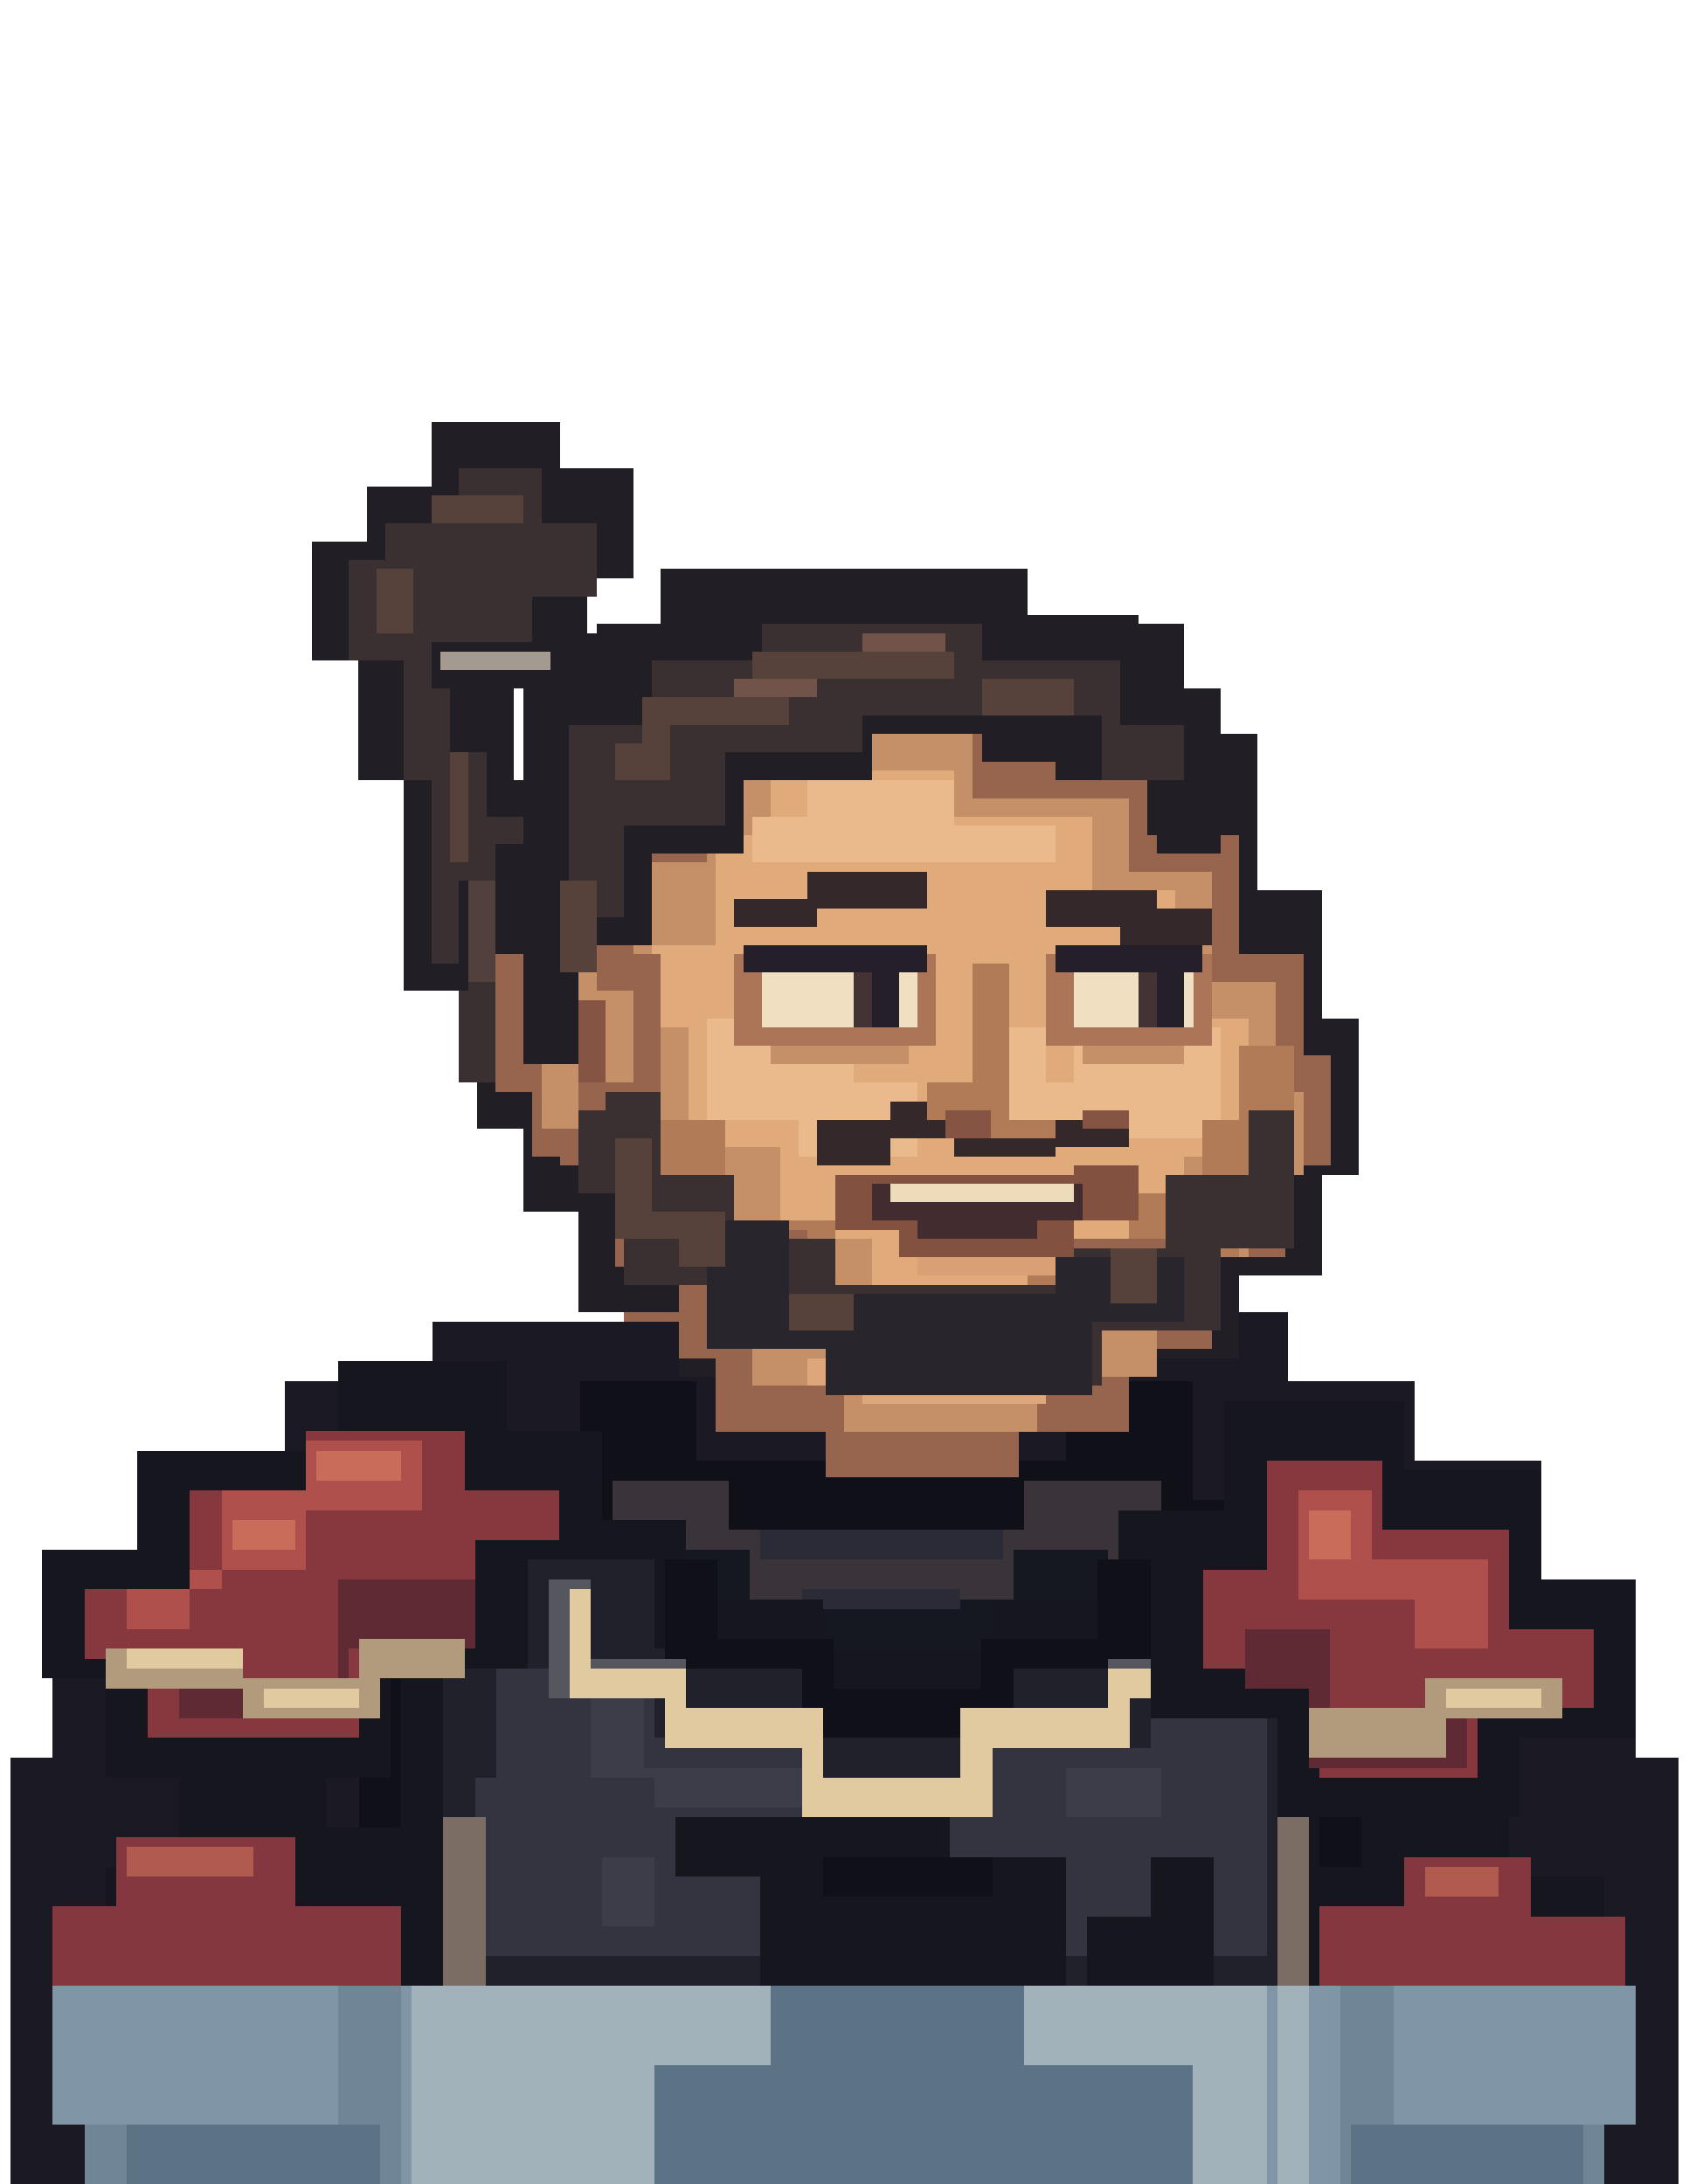
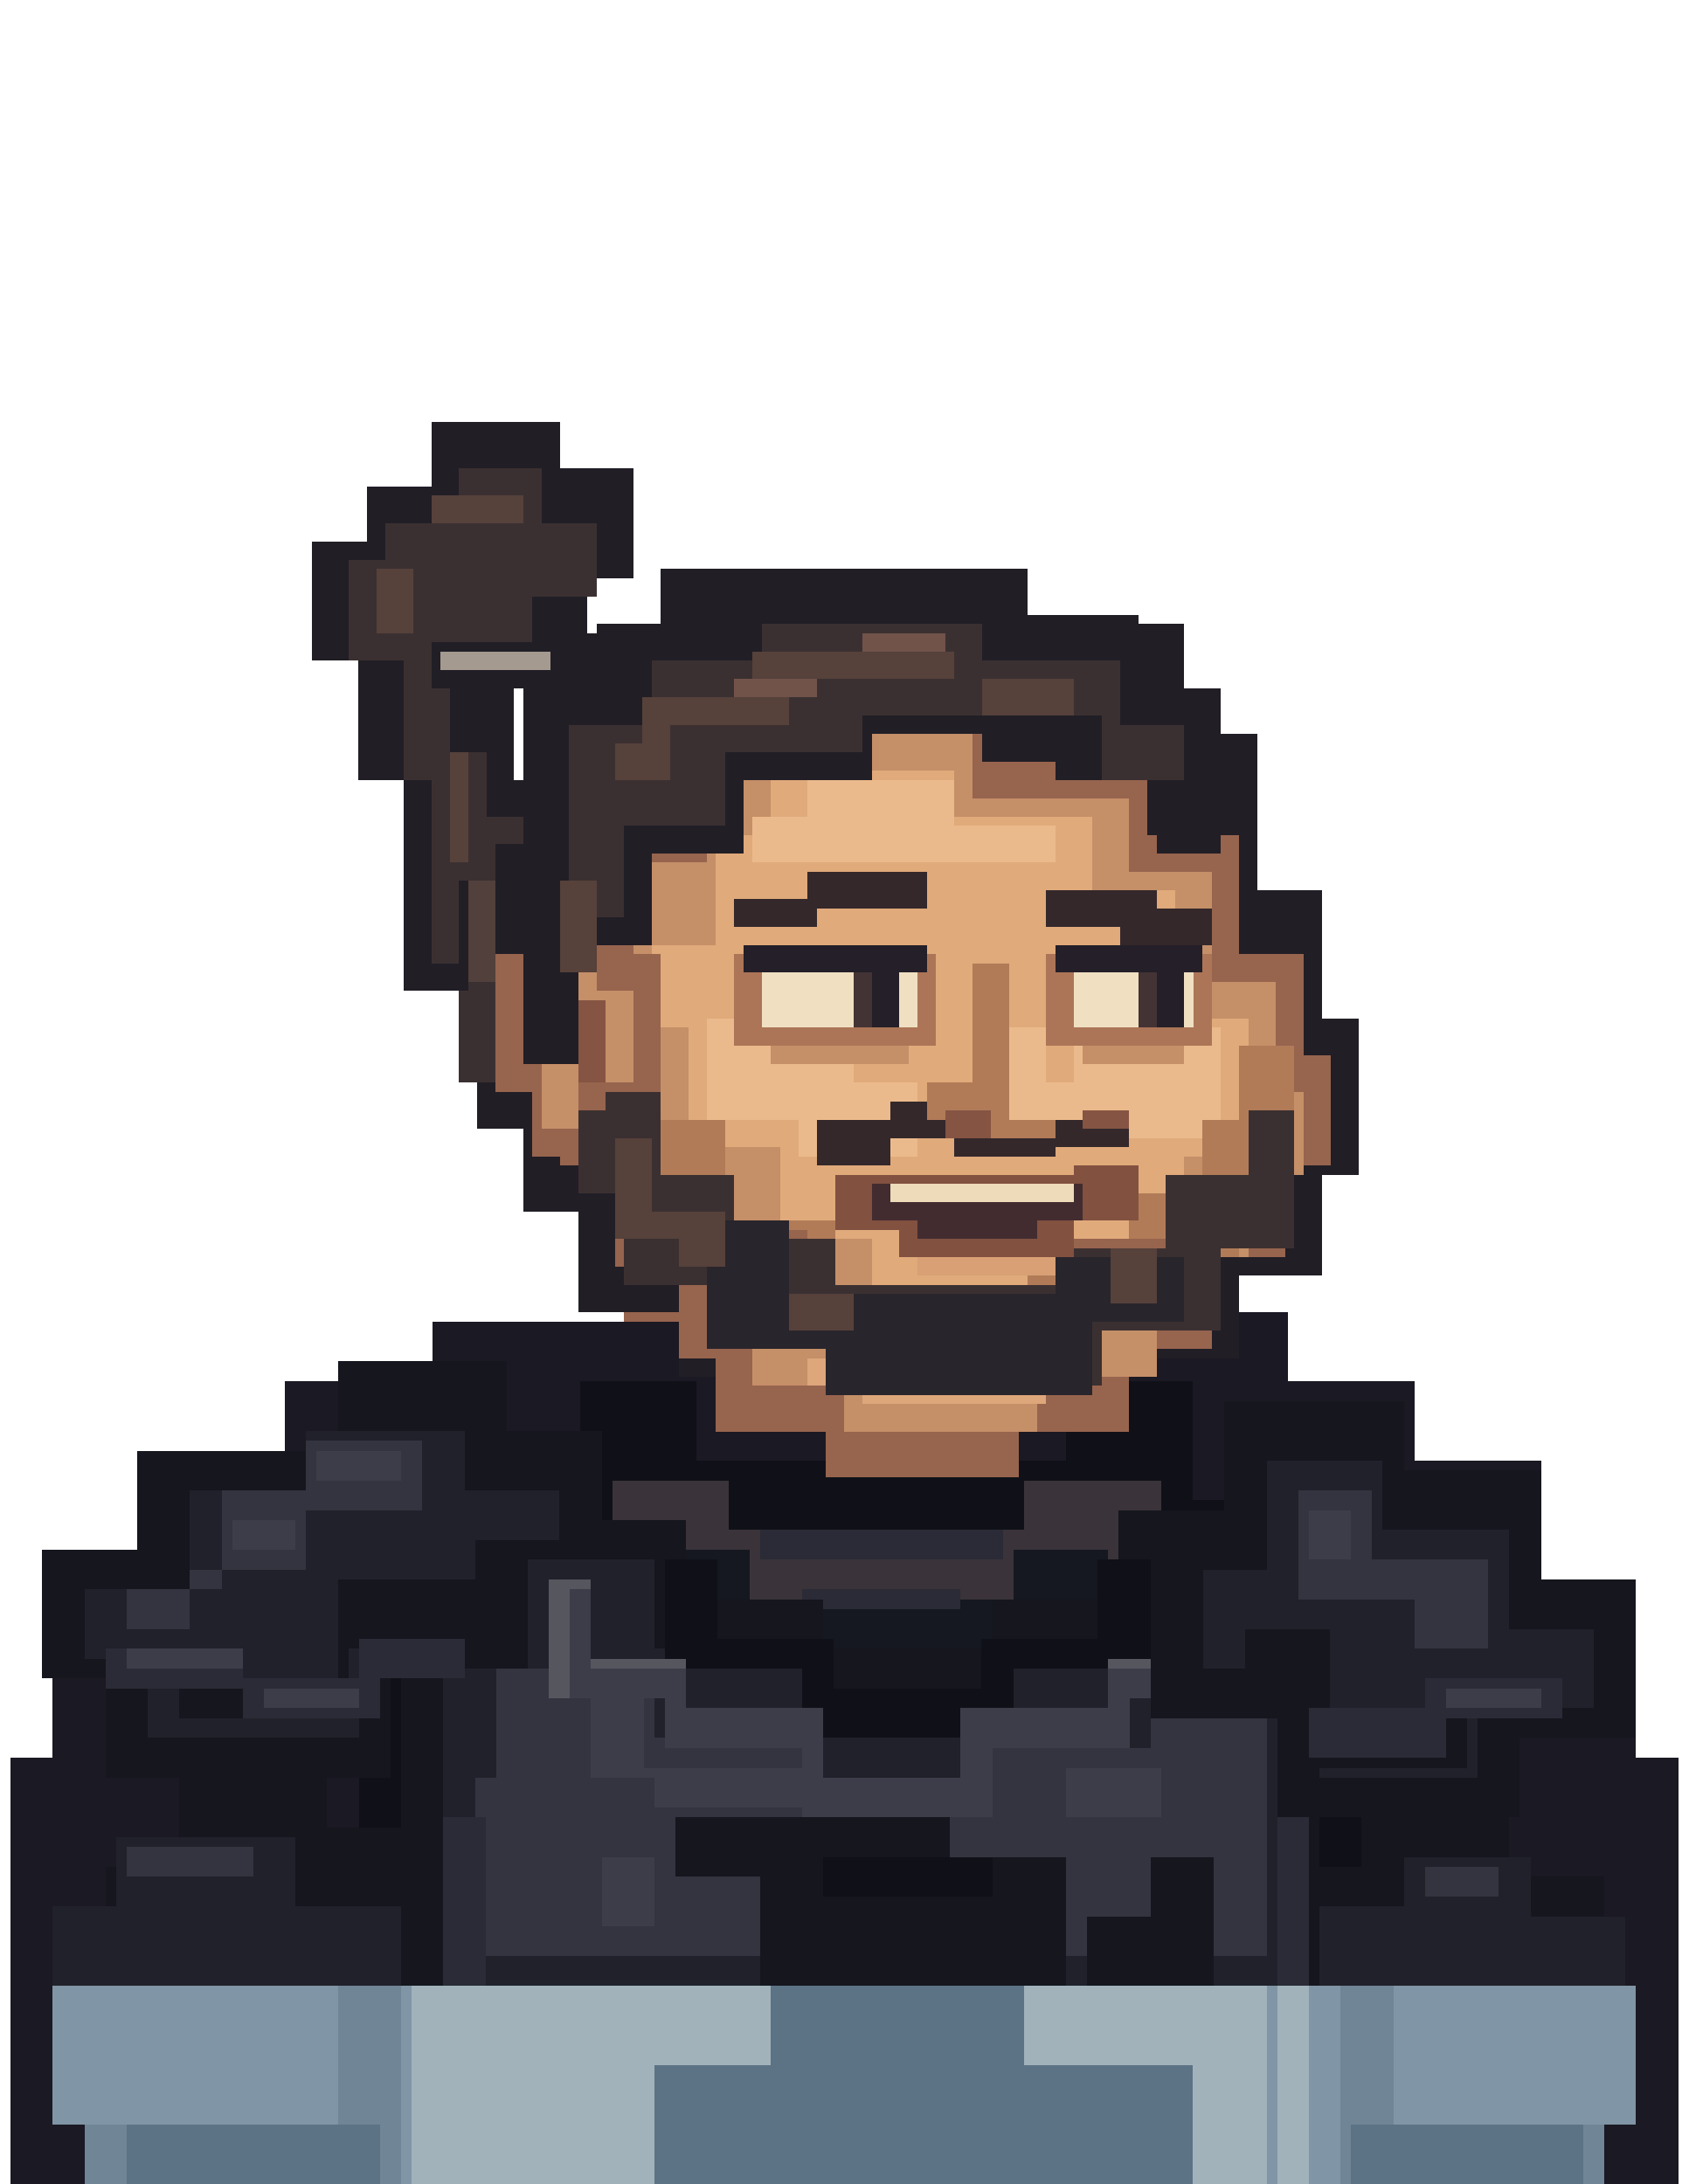
<svg xmlns="http://www.w3.org/2000/svg" width="552" height="714" viewBox="-12 -38 184 238" shape-rendering="crispEdges">
  <g id="neck" transform="translate(0 -20)">
    <path fill="#97644e" d="M56 118h58v24h7v16H49v-16h7z" />
    <path fill="#c58f68" d="M62 126h45v17h7v8H56v-8h6z" />
    <path fill="#dda67b" d="M66 134h35v10h7v3H66z" />
  </g>
  <g id="armoured-body" transform="translate(-12 -16) scale(1.15 1.08)">
    <g id="lower-armour">
      <path fill="#1b1923" d="M1 157h158v43H1z" />
      <path fill="#708596" d="M8 165h33v35H8zM122 165h30v35h-30z" />
      <path fill="#8095a5" d="M38 165h89v35H38zM5 179h27v15H5zM132 179h23v15h-23z" />
      <path fill="#a1b2bb" d="M43 175h30v11h24v-11h23v25H43z" />
      <path fill="#5c7285" d="M73 180h24v8h16v12H62v-12h11z" />
      <path fill="#a1b2bb" d="M53 183h6v12h-6zM101 181h7v4h-7z" />
      <path fill="#a1b2bb" d="M39 178h4v22h-4zM121 178h3v22h-3z" />
      <path fill="#5c7285" d="M12 194h24v6H12zM128 194h22v6h-22zM76 190h17v4H76z" />
    </g>
    <g id="body-outline" transform="translate(0 -20)">
      <path fill="#1b1923" d="M41 133h24v-7h39v6h18v7h12v8h12v15h9v20h4v18H1v-20h4v-19h9v-14h13v-8h14z" />
    </g>
    <g id="under-armour" transform="translate(0 -20)">
      <path fill="#101118" d="M55 139h11v8h35v-8h12v12h16v49H34v-48h21z" />
      <path fill="#3a3339" d="M58 149h11v5h28v-5h13v9h-10v8H70v-8H58z" />
      <path fill="#151820" d="M63 156h8v5h25v-5h9v15H62zM41 166h12v34H41zM115 165h10v35h-10z" />
      <path fill="#2a2b36" d="M72 154h23v3H72zM76 160h15v2H76z" />
    </g>
    <g id="carapace-breastplate" transform="translate(0 -20)">
      <path fill="#15161e" d="M45 153h20v8h13v5h16v-5h12v-9h19v48H38v-39h7z" />
      <path fill="#20212a" d="M46 157h16v9h14v7h20v-7h14v-9h12v43H42v-35h4z" />
      <path fill="#343440" d="M47 168h15v7h15v8h15v-7h17v-8h11v29H45v-18h2z" />
      <path fill="#3d3d4a" d="M56 169h5v9h15v4H62v-3h-6zM101 178h9v5h-9zM57 187h5v7h-5z" />
      <path fill="#15161e" d="M78 179h12v8h11v13H72v-11h-8v-6h14zM109 187h6v13h-12v-7h6z" />
      <path fill="#101118" d="M63 157h5v8h11v5h14v-5h11v-8h5v11h-13v7H76v-7H63zM78 187h16v4H78z" />
      <path fill="#55565e" d="M52 159h4v8h9v5h13v7h13v-7h14v-5h7v-8h3v11h-8v6H94v7H76v-7H63v-5H52z" />
-       <path fill="#e1c9a0" d="M54 160h2v8h9v4h13v7h13v-7h14v-4h8v3h-6v5H94v7H76v-7H63v-5H54z" />
-       <path fill="#7c6d64" d="M42 183h4v17h-4zM121 181h3v19h-3z" />
+       <path fill="#3d3d4a" d="M54 160h2v8h9v4h13v7h13v-7h14v-4h8v3h-6v5H94v7H76v-7H63v-5H54z" />
+       <path fill="#2a2b36" d="M42 183h4v17h-4zM121 181h3v19h-3z" />
    </g>
    <g id="carapace-shoulders" transform="translate(0 -20)">
      <path fill="#15161e" d="M32 137h16v7h9v10h-7v14H37v11H10v-10H4v-13h9v-10h19zM116 141h17v7h13v11h9v16h-11v8h-23v-10h-12v-18h7z" />
-       <path fill="#87373e" d="M29 144h15v6h9v5h-8v10H34v10H14v-8H8v-7h10v-10h11zM120 147h11v7h12v10h8v8h-11v7h-15v-11h-11v-10h6z" />
-       <path fill="#af504c" d="M29 145h11v7H29v6H18v6h-6v-4h9v-10h8zM123 150h7v7h11v9h-7v-5h-11z" />
-       <path fill="#c96d5a" d="M30 146h8v3h-8zM22 153h6v3h-6zM124 152h4v5h-4z" />
-       <path fill="#602a35" d="M32 159h13v7H33v7H17v-4h15zM118 164h8v8h13v6h-15v-8h-6z" />
-       <path fill="#b29a7c" d="M10 166h13v3h11v-4h10v4h-8v4H23v-3H10zM124 172h11v-3h13v4h-11v4h-13z" />
-       <path fill="#e1c9a0" d="M12 166h11v2H12zM25 170h9v2h-9zM137 170h9v2h-9z" />
+       <path fill="#20212a" d="M29 144h15v6h9v5h-8v10H34v10H14v-8H8v-7h10v-10h11zM120 147h11v7h12v10h8v8h-11v7h-15v-11h-11v-10h6z" />
+       <path fill="#343440" d="M29 145h11v7H29v6H18v6h-6v-4h9v-10h8zM123 150h7v7h11v9h-7v-5h-11z" />
+       <path fill="#3d3d4a" d="M30 146h8v3h-8zM22 153h6v3h-6zM124 152h4v5h-4z" />
+       <path fill="#15161e" d="M32 159h13v7H33v7H17v-4h15zM118 164h8v8h13v6h-15v-8h-6z" />
+       <path fill="#2a2b36" d="M10 166h13v3h11v-4h10v4h-8v4H23v-3H10zM124 172h11v-3h13v4h-11v4h-13z" />
+       <path fill="#3d3d4a" d="M12 166h11v2H12zM25 170h9v2h-9zM137 170h9v2h-9z" />
      <path fill="#15161e" d="M17 177h14v7h9v16H10v-12h7zM129 181h14v8h9v11h-28v-12h5z" />
-       <path fill="#84373f" d="M11 185h17v7h10v8H5v-8h6zM133 187h12v6h9v7h-29v-8h8z" />
-       <path fill="#b15a50" d="M12 186h12v3H12zM135 188h7v3h-7z" />
+       <path fill="#20212a" d="M11 185h17v7h10v8H5v-8h6zM133 187h12v6h9v7h-29v-8h8z" />
+       <path fill="#343440" d="M12 186h12v3H12zM135 188h7v3h-7z" />
    </g>
  </g>
  <g id="hair-back" transform="translate(0 -38)">
    <path fill="#211e26" d="M45 69h15v-7h40v6h17v12h8v27h-7v16h-9v7H51v-7H40v-17h-5V85h10z" />
    <path fill="#3b3031" d="M39 89h7v15h-4v14h-4v-14h-3V96h4zM111 82h7v23h-5v15h-6v-9h4z" />
    <path fill="#51403b" d="M39 96h3v11h-3z" />
  </g>
  <g id="ponytail" transform="translate(0 -38)">
    <path fill="#211e26" d="M28 53h7v-7h14v5h8v12h-5v10h-8v16h-5v19h-7V85h-5V72h-5V59h6z" />
    <path fill="#3b3031" d="M30 57h8v-6h9v6h6v8h-7v8h-9v12h-5V72h-6V61h4zM35 82h6v14h-3v9h-3z" />
    <path fill="#56413b" d="M35 54h10v3H35zM29 62h4v7h-4zM37 82h2v12h-2z" />
    <path fill="#211e26" d="M35 70h14v5H35z" />
    <path fill="#a49a90" d="M36 71h12v2H36z" />
  </g>
  <g id="head" transform="translate(0 -38)">
    <path fill="#211e26" d="M57 73h40v4h17v8h11v12h7v14h4v17h-4v11h-9v9h-14v6H76v-4H62v-7H51v-11h-6v-14h-3V99h6V85h9z" />
    <path fill="#97644e" d="M60 78h35v5h18v8h10v13h7v11h3v12h-5v10h-9v8h-13v5H78v-5H65v-7H55v-11h-6v-13h-3v-13h6V89h8z" />
    <path fill="#c58f68" d="M65 80h29v7h17v8h9v12h7v12h3v9h-6v9h-12v8H80v-5H68v-9H58v-12h-6v-15h5V94h8z" />
    <path fill="#e0aa7b" d="M72 84h20v5h15v8h9v14h8v15h-7v9h-13v5H83v-5H73v-10H63v-13h-4v-9h7V91h6z" />
    <path fill="#ebba8c" d="M76 85h16v5h11v4H70v-5h6zM65 111h16v7h7v8H75v-4H65zM105 112h16v12h-16z" />
    <path fill="#b17b58" d="M52 109h7v13h8v11h12v8H68v-6H58v-10h-6zM123 114h6v14h-6v9h-12v7h-11v-5h11v-9h8v-8h4z" />
  </g>
  <g id="double-chin" transform="translate(0 -38)">
    <path fill="#97644e" d="M62 134h14v8h28v-7h16v12h-9v9H99v5H78v-5H66v-8h-4z" />
    <path fill="#c58f68" d="M67 139h9v8h28v-6h10v9h-13v6H80v-5H70v-6h-3z" />
    <path fill="#dda67b" d="M76 148h26v5H82v-2h-6z" />
    <path fill="#ad7658" d="M72 143h7v3h23v-3h6v6H79v-2h-7z" />
  </g>
  <g id="ears" transform="translate(0 -38)">
    <path fill="#97644e" d="M46 99h9v5h5v16h-5v6h-9v-7h-4v-15h4z" />
    <path fill="#c58f68" d="M47 103h6v5h4v10h-6v5h-4z" />
    <path fill="#e0aa7b" d="M47 104h3v7h-3z" />
    <path fill="#865443" d="M51 109h3v9h-3z" />
  </g>
  <g id="hair-front" transform="translate(0 -38)">
    <path fill="#211e26" d="M45 90V76h8v-8h14v-5h30v4h15v8h9v18h-7v-8h-11v-5H83v5H69v8H59v10h-8v13h-6v-14h-3V92h3z" />
    <path fill="#3b3031" d="M50 79h9v-7h12v-4h24v4h15v7h7v6h-9v-7H82v4H67v8H56v10h-6z" />
    <path fill="#56413b" d="M58 76h12v-5h22v3H74v5H61v6h-6v-4h3zM95 74h10v4H95zM49 96h4v10h-4z" />
    <path fill="#71534a" d="M68 74h9v2h-9zM82 69h9v2h-9z" />
  </g>
  <g id="facial-hair" transform="translate(0 -38)">
    <path fill="#3b3031" d="M54 119h6v9h8v7h11v5h24v-4h12v-8h9v-7h5v15h-8v9h-13v6H78v-4H65v-7H56v-10h-5v-9h3z" />
    <path fill="#29252c" d="M65 133h9v8h29v-4h14v7h-10v8H78v-5H65z" />
    <path fill="#56413b" d="M55 124h4v8h8v6h-5v-3h-7zM74 141h7v4h-7zM109 136h5v6h-5z" />
    <path fill="#34282b" d="M77 122h8v-2h9v2h8v-1h9v4h-8v1H92v-2h-7v3h-8z" />
  </g>
  <g id="expression-brows" transform="translate(0 -38)">
    <path fill="#34282b" d="M68 98h8v-3h13v4H77v2h-9zM102 97h12v2h6v4h-10v-2h-8z" />
  </g>
  <g id="expression-eyes" transform="translate(0 -38)">
    <path fill="#ac7557" d="M68 104h22v10H68zM102 104h18v10h-18z" />
    <path fill="#f0dfc1" d="M71 106h17v6H71zM105 106h13v6h-13z" />
    <path fill="#433334" d="M81 106h5v6h-5zM112 106h5v6h-5z" />
    <path fill="#241f28" d="M83 106h3v6h-3zM114 106h3v6h-3zM69 103h20v3H69zM103 103h16v3h-16z" />
    <path fill="#c58f68" d="M72 114h15v2H72zM106 114h11v2h-11z" />
  </g>
  <g id="nose" transform="translate(0 -38)">
    <path fill="#b17b58" d="M94 105h4v13h5v6h-9v-2h-5v-4h5z" />
    <path fill="#ebba8c" d="M98 112h4v6h7v4H98z" />
    <path fill="#865443" d="M91 121h5v3h-5zM106 121h5v2h-5z" />
  </g>
  <g id="expression-mouth" transform="translate(0 -38)">
    <path fill="#825140" d="M79 128h26v-1h7v6h-7v4H86v-3h-7z" />
    <path fill="#422c30" d="M83 129h23v4h-5v2H88v-2h-5z" />
    <path fill="#eddbba" d="M85 129h20v2H85z" />
    <path fill="#d8a074" d="M88 137h15v2H88z" />
  </g>
</svg>
